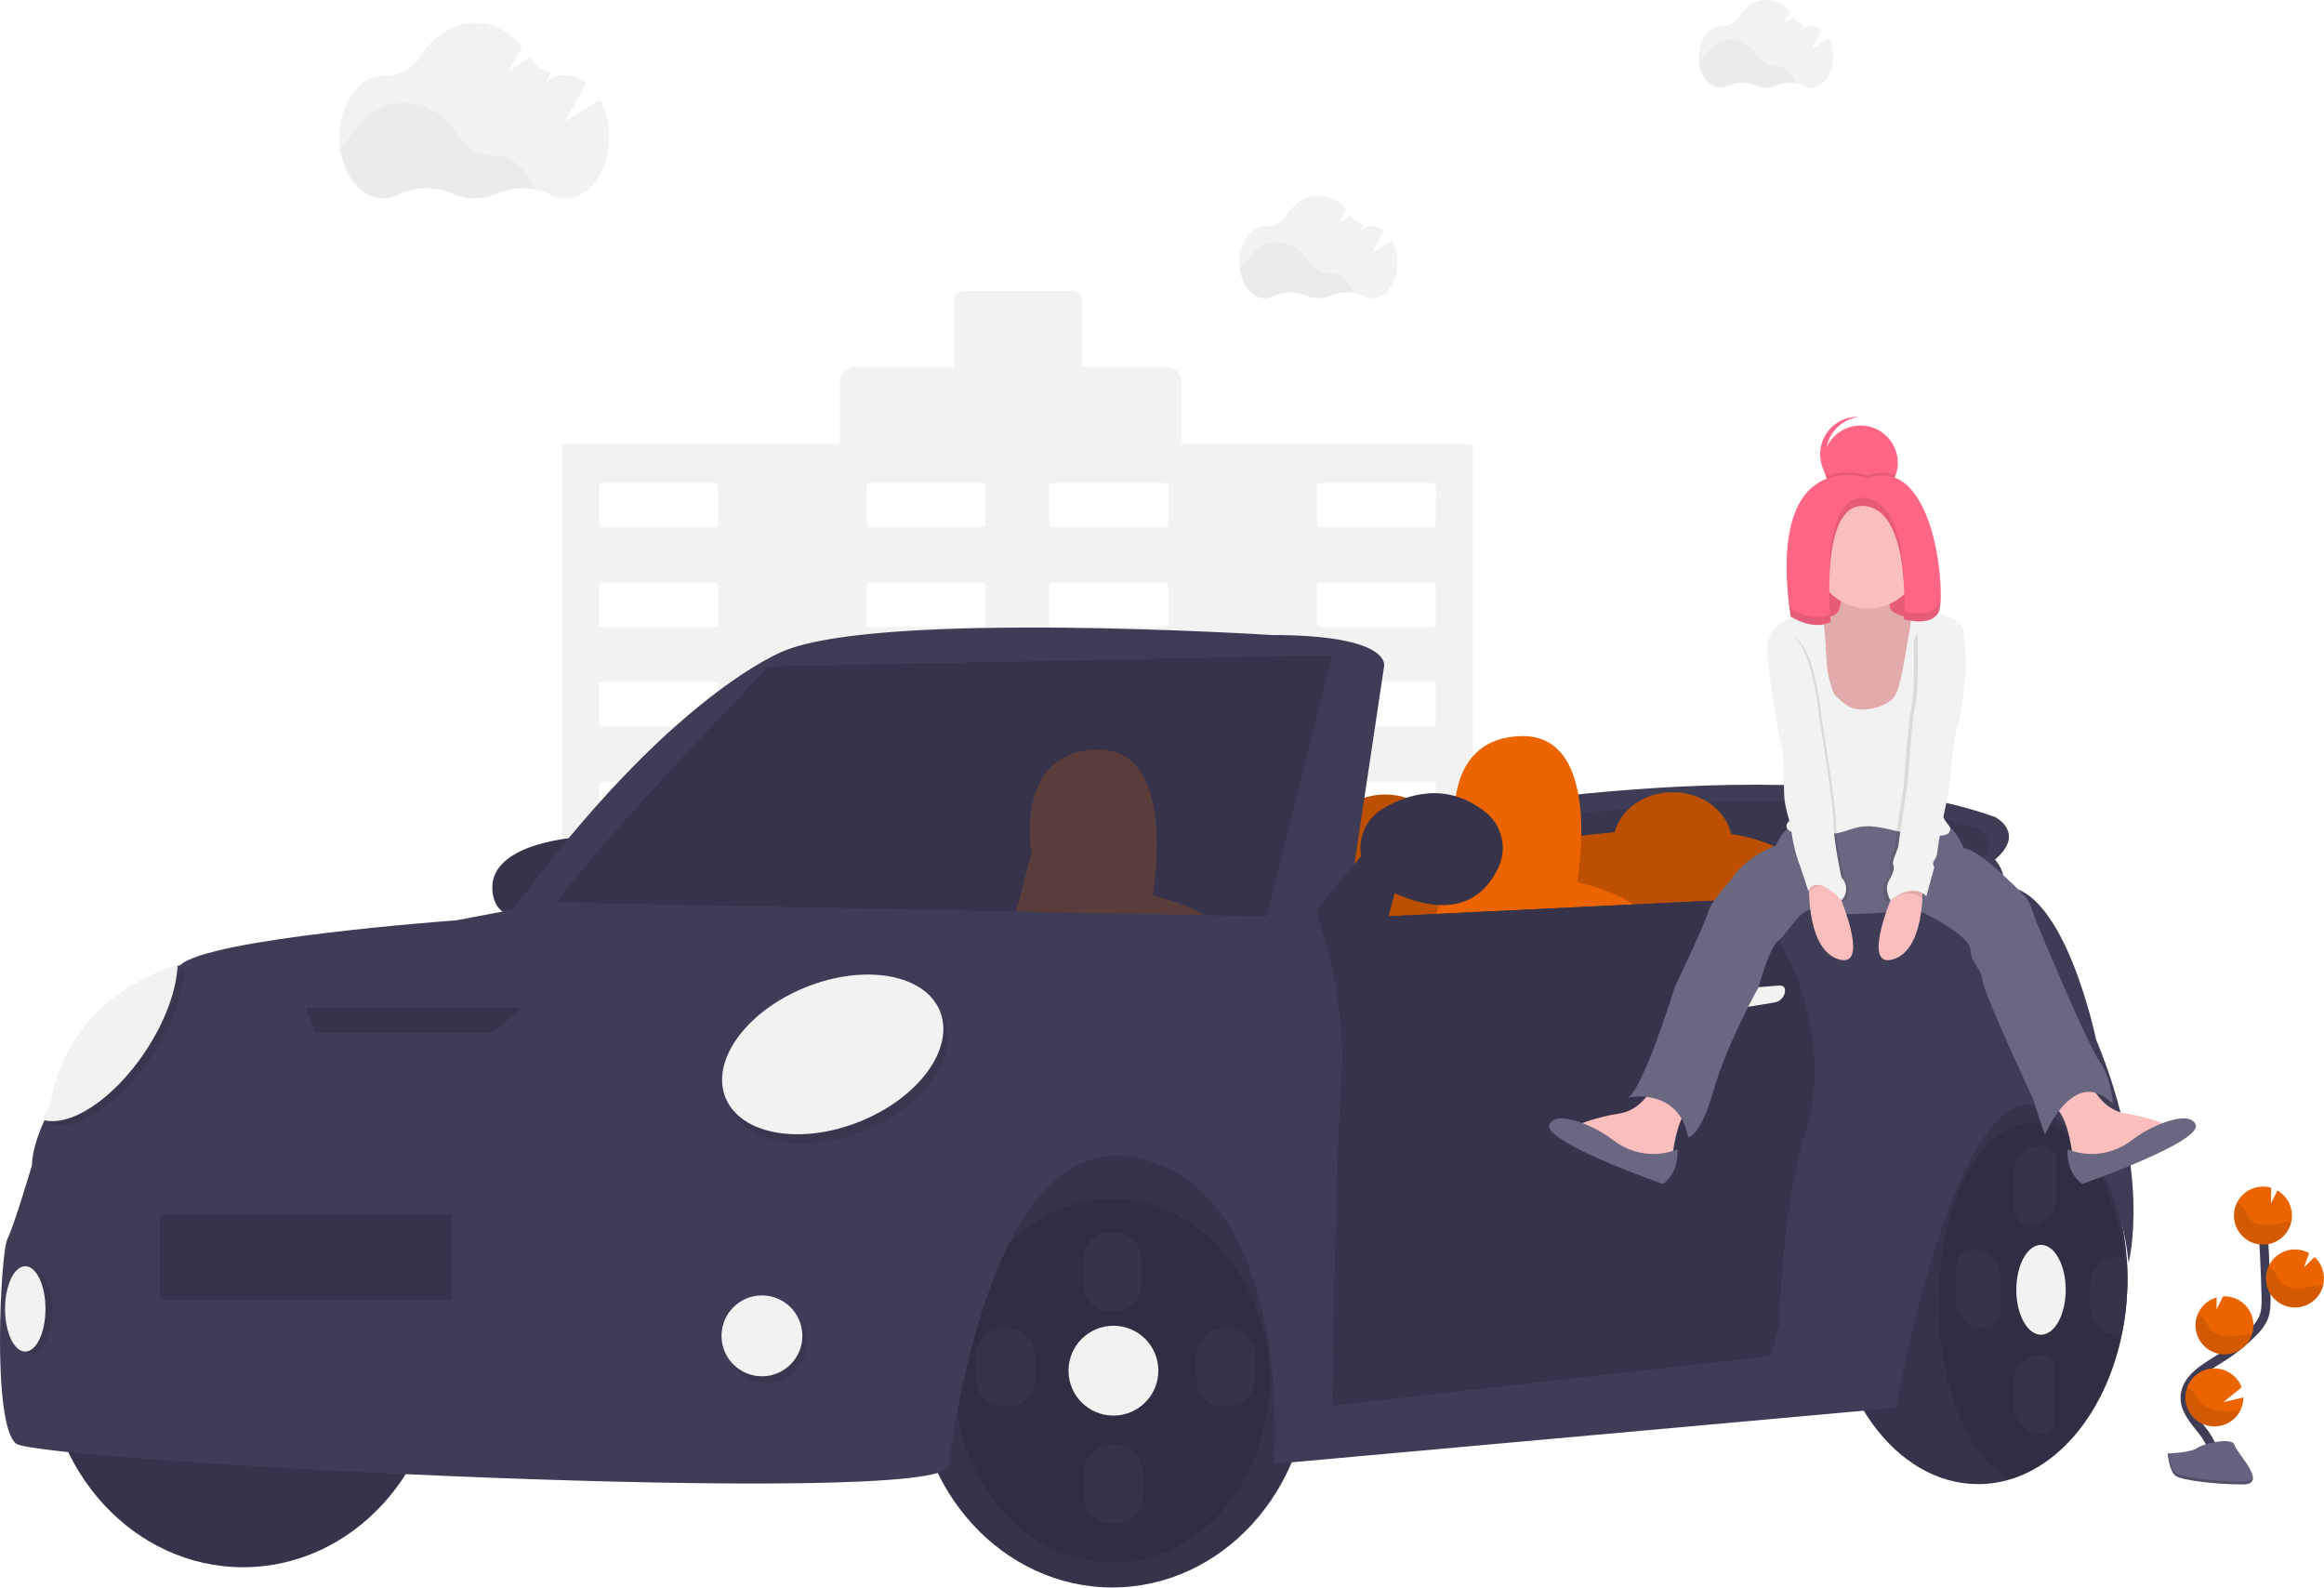
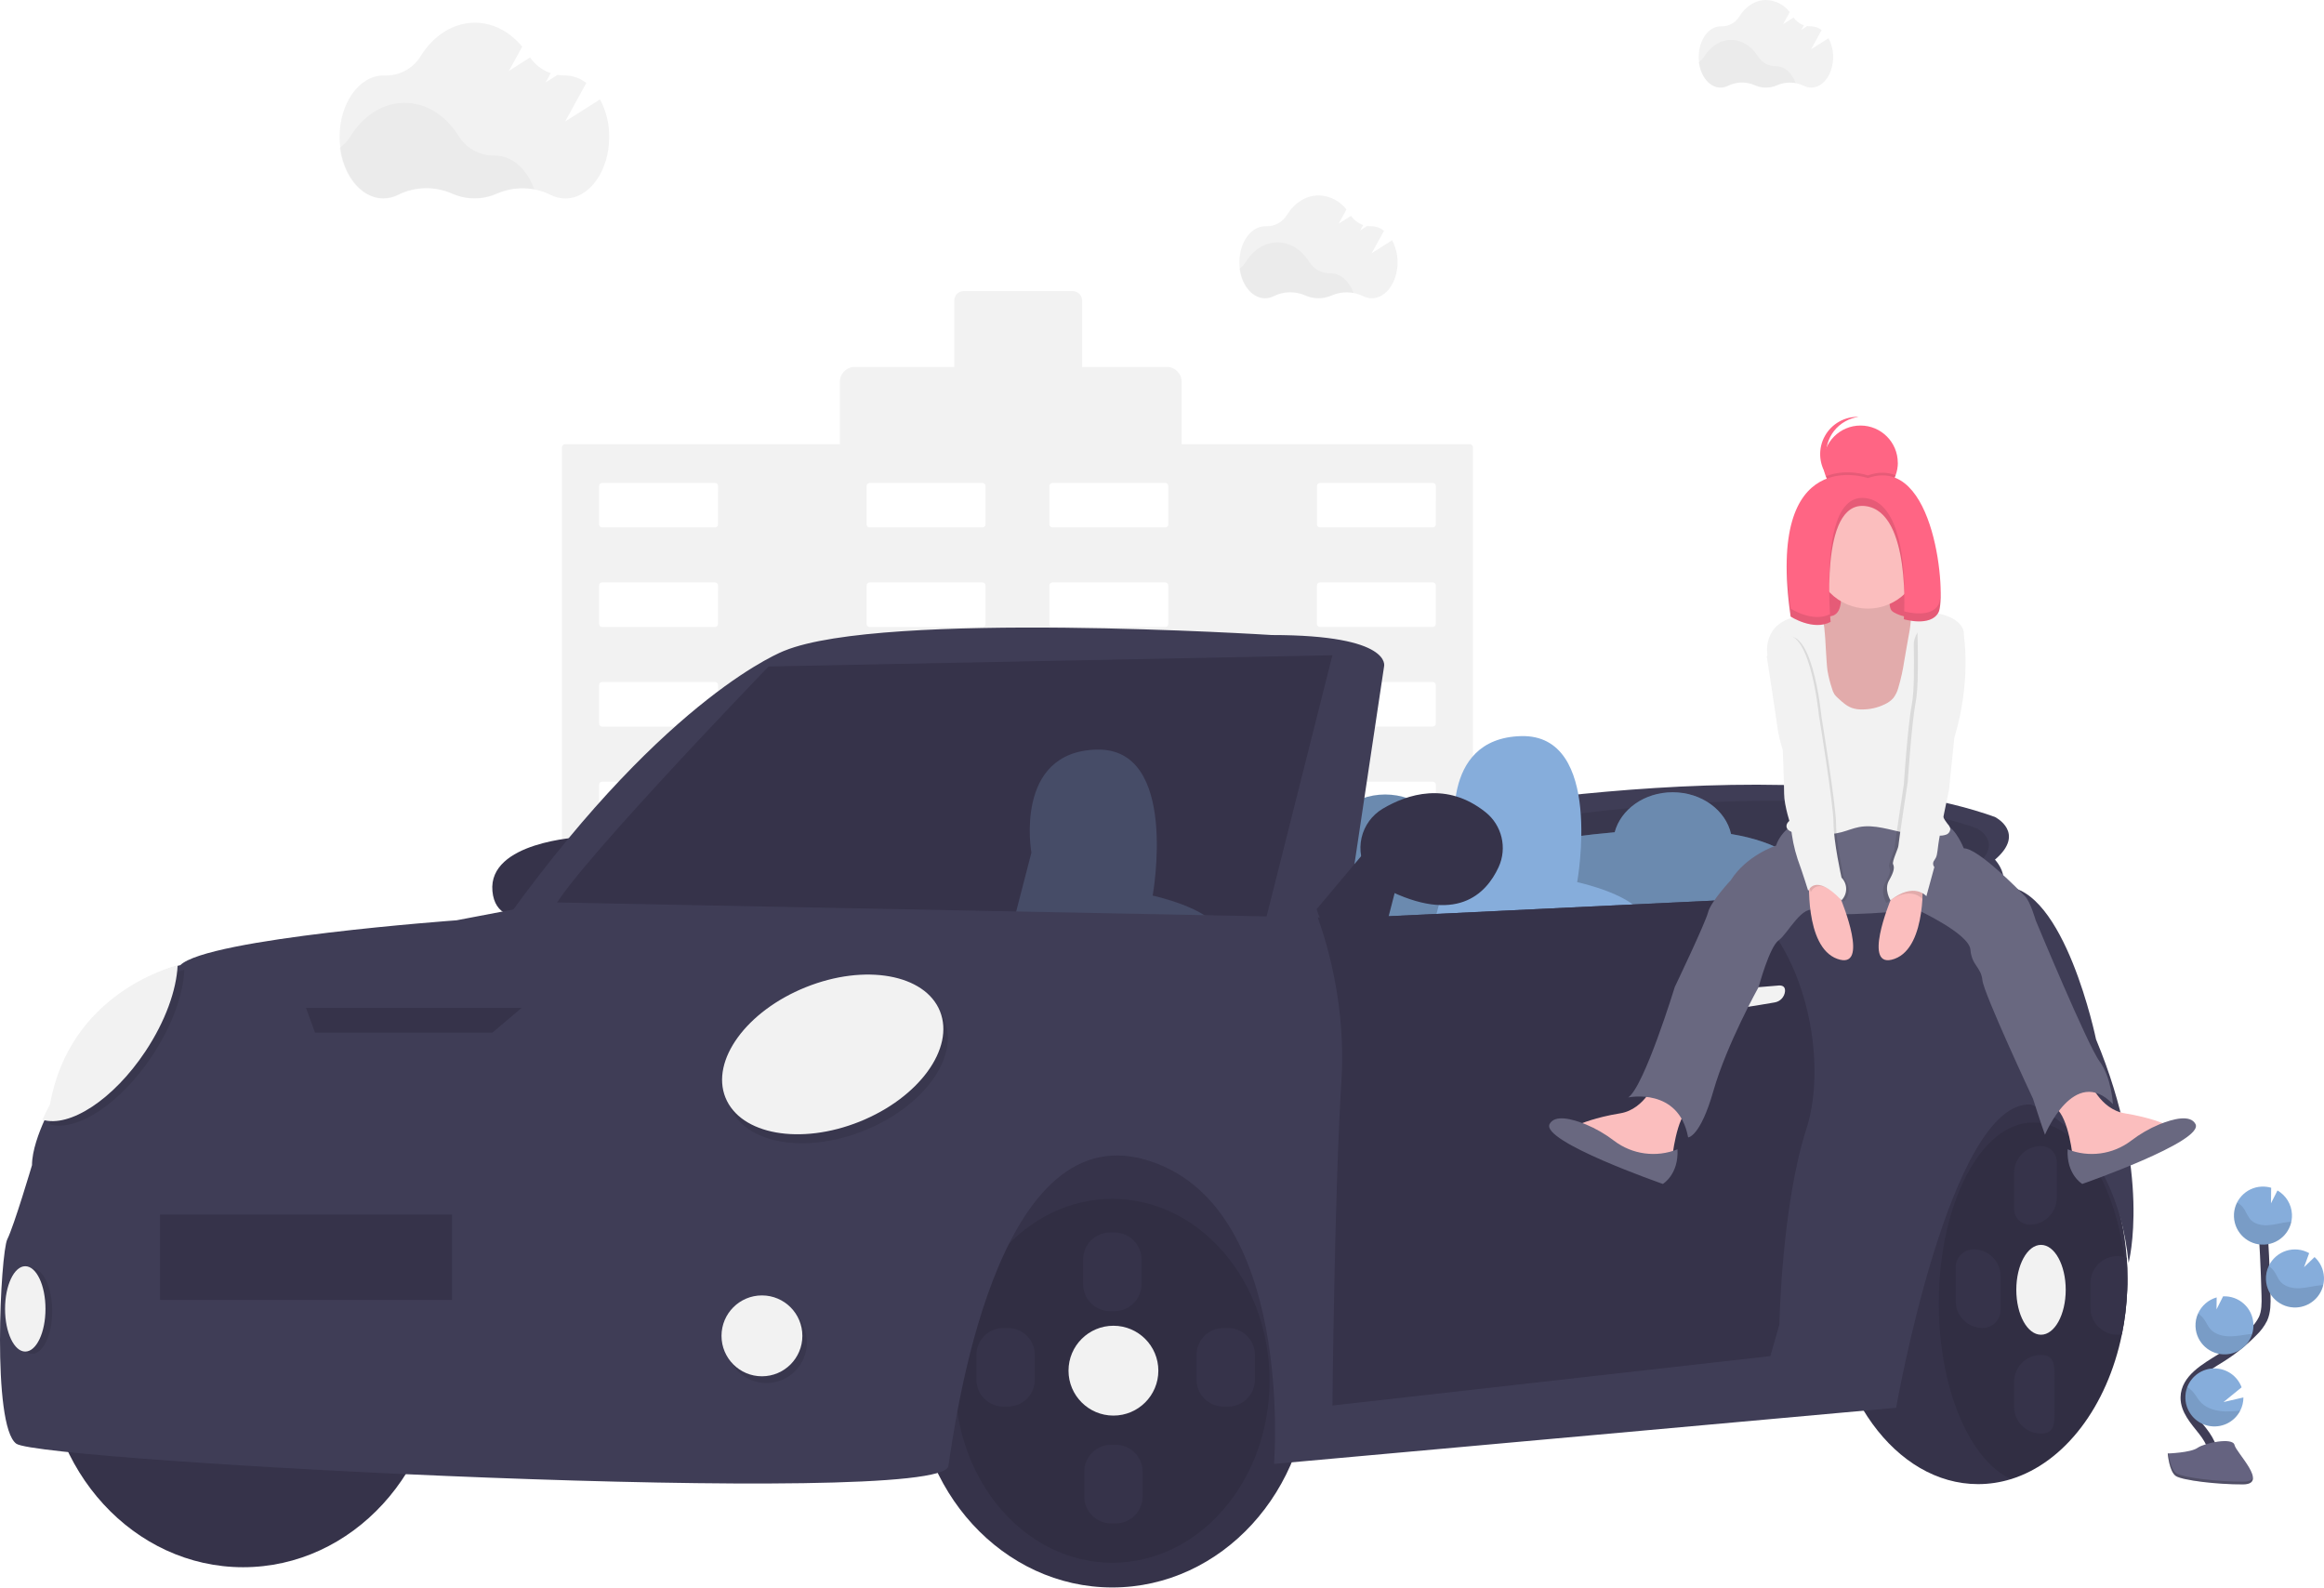
<svg xmlns="http://www.w3.org/2000/svg" id="a1a4a747-966c-40c1-8b1e-379ad2323333" data-name="Layer 1" width="1034.75" height="706.69" viewBox="0 0 1034.75 706.69">
  <path d="M737.11,294.39H608.76V266.63a6.64,6.64,0,0,0-6.64-6.64H564.43V230.42a4.18,4.18,0,0,0-4.18-4.18H511.7a4.18,4.18,0,0,0-4.18,4.18V260H463.21a6.64,6.64,0,0,0-6.64,6.64v27.76H334.18a1.35,1.35,0,0,0-1.34,1.35V664.26a1.35,1.35,0,0,0,1.34,1.35h81.34a1.35,1.35,0,0,0,1.35-1.35V614.68a1.36,1.36,0,0,1,1.35-1.35h34.36a1.36,1.36,0,0,1,1.35,1.35v49.58a1.35,1.35,0,0,0,1.34,1.35H616a1.36,1.36,0,0,0,1.35-1.35V614.68a1.35,1.35,0,0,1,1.34-1.35h34.36a1.35,1.35,0,0,1,1.35,1.35v49.58a1.36,1.36,0,0,0,1.35,1.35h81.34a1.36,1.36,0,0,0,1.35-1.35V295.74A1.36,1.36,0,0,0,737.11,294.39ZM402.31,596.11a1.34,1.34,0,0,1-1.34,1.34H350.73a1.34,1.34,0,0,1-1.35-1.34V579a1.35,1.35,0,0,1,1.35-1.35H401a1.35,1.35,0,0,1,1.34,1.35Zm0-44.34a1.34,1.34,0,0,1-1.34,1.35H350.73a1.34,1.34,0,0,1-1.35-1.35V534.62a1.34,1.34,0,0,1,1.35-1.35H401a1.34,1.34,0,0,1,1.34,1.35Zm0-44.33a1.35,1.35,0,0,1-1.34,1.35H350.73a1.35,1.35,0,0,1-1.35-1.35V490.28a1.35,1.35,0,0,1,1.35-1.35H401a1.35,1.35,0,0,1,1.34,1.35Zm0-44.34a1.34,1.34,0,0,1-1.34,1.35H350.73a1.34,1.34,0,0,1-1.35-1.35V446a1.34,1.34,0,0,1,1.35-1.35H401a1.34,1.34,0,0,1,1.34,1.35Zm0-44.33a1.35,1.35,0,0,1-1.34,1.35H350.73a1.35,1.35,0,0,1-1.35-1.35V401.61a1.34,1.34,0,0,1,1.35-1.34H401a1.34,1.34,0,0,1,1.34,1.34Zm0-44.33a1.34,1.34,0,0,1-1.34,1.34H350.73a1.34,1.34,0,0,1-1.35-1.34V357.28a1.35,1.35,0,0,1,1.35-1.35H401a1.35,1.35,0,0,1,1.34,1.35Zm0-44.34a1.34,1.34,0,0,1-1.34,1.35H350.73a1.34,1.34,0,0,1-1.35-1.35V313a1.34,1.34,0,0,1,1.35-1.35H401a1.34,1.34,0,0,1,1.34,1.35Zm119.11,266a1.34,1.34,0,0,1-1.35,1.34H469.83a1.35,1.35,0,0,1-1.35-1.34V579a1.36,1.36,0,0,1,1.35-1.35h50.24a1.35,1.35,0,0,1,1.35,1.35Zm0-44.34a1.34,1.34,0,0,1-1.35,1.35H469.83a1.35,1.35,0,0,1-1.35-1.35V534.62a1.35,1.35,0,0,1,1.35-1.35h50.24a1.34,1.34,0,0,1,1.35,1.35Zm0-44.33a1.35,1.35,0,0,1-1.35,1.35H469.83a1.36,1.36,0,0,1-1.35-1.35V490.28a1.36,1.36,0,0,1,1.35-1.35h50.24a1.35,1.35,0,0,1,1.35,1.35Zm0-44.34a1.34,1.34,0,0,1-1.35,1.35H469.83a1.35,1.35,0,0,1-1.35-1.35V446a1.35,1.35,0,0,1,1.35-1.35h50.24a1.34,1.34,0,0,1,1.35,1.35Zm0-44.33a1.35,1.35,0,0,1-1.35,1.35H469.83a1.36,1.36,0,0,1-1.35-1.35V401.61a1.35,1.35,0,0,1,1.35-1.34h50.24a1.34,1.34,0,0,1,1.35,1.34Zm0-44.33a1.34,1.34,0,0,1-1.35,1.34H469.83a1.35,1.35,0,0,1-1.35-1.34V357.28a1.36,1.36,0,0,1,1.35-1.35h50.24a1.35,1.35,0,0,1,1.35,1.35Zm0-44.34a1.34,1.34,0,0,1-1.35,1.35H469.83a1.35,1.35,0,0,1-1.35-1.35V313a1.35,1.35,0,0,1,1.35-1.35h50.24a1.34,1.34,0,0,1,1.35,1.35Zm81.39,266a1.34,1.34,0,0,1-1.35,1.34H551.22a1.35,1.35,0,0,1-1.35-1.34V579a1.36,1.36,0,0,1,1.35-1.35h50.24a1.35,1.35,0,0,1,1.35,1.35Zm0-44.34a1.34,1.34,0,0,1-1.35,1.35H551.22a1.35,1.35,0,0,1-1.35-1.35V534.62a1.35,1.35,0,0,1,1.35-1.35h50.24a1.34,1.34,0,0,1,1.35,1.35Zm0-44.33a1.35,1.35,0,0,1-1.35,1.35H551.22a1.36,1.36,0,0,1-1.35-1.35V490.28a1.36,1.36,0,0,1,1.35-1.35h50.24a1.35,1.35,0,0,1,1.35,1.35Zm0-44.34a1.34,1.34,0,0,1-1.35,1.35H551.22a1.35,1.35,0,0,1-1.35-1.35V446a1.35,1.35,0,0,1,1.35-1.35h50.24a1.34,1.34,0,0,1,1.35,1.35Zm0-44.33a1.35,1.35,0,0,1-1.35,1.35H551.22a1.36,1.36,0,0,1-1.35-1.35V401.61a1.35,1.35,0,0,1,1.35-1.34h50.24a1.34,1.34,0,0,1,1.35,1.34Zm0-44.33a1.34,1.34,0,0,1-1.35,1.34H551.22a1.35,1.35,0,0,1-1.35-1.34V357.28a1.36,1.36,0,0,1,1.35-1.35h50.24a1.35,1.35,0,0,1,1.35,1.35Zm0-44.34a1.34,1.34,0,0,1-1.35,1.35H551.22a1.35,1.35,0,0,1-1.35-1.35V313a1.35,1.35,0,0,1,1.35-1.35h50.24a1.34,1.34,0,0,1,1.35,1.35Zm119.11,266a1.35,1.35,0,0,1-1.35,1.34H670.33a1.34,1.34,0,0,1-1.35-1.34V579a1.35,1.35,0,0,1,1.35-1.35h50.24a1.36,1.36,0,0,1,1.35,1.35Zm0-44.34a1.35,1.35,0,0,1-1.35,1.35H670.33a1.34,1.34,0,0,1-1.35-1.35V534.62a1.34,1.34,0,0,1,1.35-1.35h50.24a1.35,1.35,0,0,1,1.35,1.35Zm0-44.33a1.36,1.36,0,0,1-1.35,1.35H670.33a1.35,1.35,0,0,1-1.35-1.35V490.28a1.35,1.35,0,0,1,1.35-1.35h50.24a1.36,1.36,0,0,1,1.35,1.35Zm0-44.34a1.35,1.35,0,0,1-1.35,1.35H670.33A1.34,1.34,0,0,1,669,463.1V446a1.34,1.34,0,0,1,1.35-1.35h50.24a1.35,1.35,0,0,1,1.35,1.35Zm0-44.33a1.36,1.36,0,0,1-1.35,1.35H670.33a1.35,1.35,0,0,1-1.35-1.35V401.61a1.34,1.34,0,0,1,1.35-1.34h50.24a1.35,1.35,0,0,1,1.35,1.34Zm0-44.33a1.35,1.35,0,0,1-1.35,1.34H670.33a1.34,1.34,0,0,1-1.35-1.34V357.28a1.35,1.35,0,0,1,1.35-1.35h50.24a1.36,1.36,0,0,1,1.35,1.35Zm0-44.34a1.35,1.35,0,0,1-1.35,1.35H670.33A1.34,1.34,0,0,1,669,330.1V313a1.34,1.34,0,0,1,1.35-1.35h50.24a1.35,1.35,0,0,1,1.35,1.35Z" transform="translate(-82.63 -96.65)" fill="#f2f2f2" />
  <path d="M349.78,140.89l-15.52,9.84,9.42-17.14a15.35,15.35,0,0,0-9.38-3.35h-.25a18.09,18.09,0,0,1-3.22-.24l-5.26,3.33,2.25-4.1a18.66,18.66,0,0,1-9.2-7l-9.41,6,5.94-10.81c-5.5-6.61-12.92-10.66-21.09-10.66-9.79,0-18.51,5.82-24.14,14.89a18,18,0,0,1-16,8.6h-.52c-10.81,0-19.57,12.26-19.57,27.37S242.63,185,253.44,185a14.72,14.72,0,0,0,6.81-1.71,28.21,28.21,0,0,1,23.69-.46,24.66,24.66,0,0,0,20.14,0,28.23,28.23,0,0,1,23.47.46A14.72,14.72,0,0,0,334.3,185c10.81,0,19.57-12.26,19.57-27.38A34.7,34.7,0,0,0,349.78,140.89Z" transform="translate(-82.63 -96.65)" fill="#f2f2f2" />
  <path d="M320.53,180.94a28.89,28.89,0,0,0-16.77,1.82,24.69,24.69,0,0,1-20.13,0,28.28,28.28,0,0,0-23.69.46,14.61,14.61,0,0,1-6.82,1.71c-9.6,0-17.59-9.67-19.25-22.43a18.43,18.43,0,0,0,4.8-5.18c5.63-9.07,14.35-14.89,24.14-14.89s18.4,5.75,24,14.73a18.48,18.48,0,0,0,15.95,8.76h.25C310.69,165.87,317.31,172,320.53,180.94Z" transform="translate(-82.63 -96.65)" opacity="0.03" />
  <path d="M896.76,113.68,889,118.59l4.7-8.55a7.67,7.67,0,0,0-4.68-1.67h-.12a8.6,8.6,0,0,1-1.61-.12l-2.62,1.67,1.12-2a9.4,9.4,0,0,1-4.59-3.48l-4.69,3,3-5.39A13.71,13.71,0,0,0,869,96.65c-4.88,0-9.23,2.91-12,7.43a9,9,0,0,1-8,4.29h-.26c-5.39,0-9.76,6.11-9.76,13.65s4.37,13.65,9.76,13.65a7.32,7.32,0,0,0,3.4-.85,14.08,14.08,0,0,1,11.81-.23,12.33,12.33,0,0,0,10.05,0,14.11,14.11,0,0,1,11.71.23,7.29,7.29,0,0,0,3.36.83c5.39,0,9.76-6.11,9.76-13.65A17.38,17.38,0,0,0,896.76,113.68Z" transform="translate(-82.63 -96.65)" fill="#f2f2f2" />
  <path d="M882.17,133.65a14.52,14.52,0,0,0-8.37.91,12.28,12.28,0,0,1-5,1.06,12.41,12.41,0,0,1-5-1.08,14.1,14.1,0,0,0-11.82.23,7.29,7.29,0,0,1-3.4.85c-4.79,0-8.77-4.82-9.6-11.19a9.26,9.26,0,0,0,2.4-2.58c2.8-4.52,7.15-7.43,12-7.43s9.18,2.87,12,7.35a9.22,9.22,0,0,0,8,4.37h.13C877.26,126.14,880.56,129.2,882.17,133.65Z" transform="translate(-82.63 -96.65)" opacity="0.03" />
  <path d="M702.45,203.61l-9.1,5.77,5.52-10a9,9,0,0,0-5.5-2h-.15a10.79,10.79,0,0,1-1.89-.14l-3.08,2,1.32-2.41a11,11,0,0,1-5.4-4.09l-5.52,3.5,3.49-6.34a16.15,16.15,0,0,0-12.37-6.26c-5.74,0-10.86,3.42-14.16,8.74a10.56,10.56,0,0,1-9.36,5h-.31c-6.34,0-11.47,7.19-11.47,16s5.13,16.05,11.47,16.05a8.56,8.56,0,0,0,4-1,16.56,16.56,0,0,1,13.89-.27,14.52,14.52,0,0,0,11.81,0,16.58,16.58,0,0,1,13.77.27,8.68,8.68,0,0,0,4,1c6.34,0,11.48-7.18,11.48-16.05A20.4,20.4,0,0,0,702.45,203.61Z" transform="translate(-82.63 -96.65)" fill="#f2f2f2" />
  <path d="M685.3,227.1a17,17,0,0,0-9.84,1.07,14.52,14.52,0,0,1-11.81,0,16.56,16.56,0,0,0-13.89.27,8.59,8.59,0,0,1-4,1c-5.63,0-10.32-5.67-11.29-13.15a10.75,10.75,0,0,0,2.81-3c3.3-5.32,8.42-8.73,14.16-8.73s10.8,3.37,14.1,8.63a10.82,10.82,0,0,0,9.35,5.14H675C679.52,218.26,683.41,221.86,685.3,227.1Z" transform="translate(-82.63 -96.65)" opacity="0.03" />
  <path d="M1029.88,665.85c0,1.72,0,3.44-.11,5.14a121.57,121.57,0,0,1-2.38,19.69c-6.57,32.11-25.54,57.07-49.37,64.44a49.29,49.29,0,0,1-14.64,2.23c-36.73,0-66.5-41-66.5-91.5s29.77-91.5,66.5-91.5c34.45,0,62.79,36.06,66.16,82.25C1029.77,659.64,1029.88,662.73,1029.88,665.85Z" transform="translate(-82.63 -96.65)" fill="#36334a" />
  <path d="M1029.77,671a121.57,121.57,0,0,1-2.38,19.69c-6.57,32.11-25.54,57.07-49.37,64.44-18.45-8.49-32.14-40.31-32.14-78.27,0-44.46,18.8-80.5,42-80.5,19.47,0,35.85,25.42,40.6,59.91C1029.14,661,1029.57,665.94,1029.77,671Z" transform="translate(-82.63 -96.65)" opacity="0.1" />
  <path d="M695.88,463.35s180-37,275-3c0,0,14,7,0,19,0,0,13.24,14-9.88,19L869.15,504,695.88,486.35Z" transform="translate(-82.63 -96.65)" fill="#3f3d56" />
  <path d="M727.38,468s154.11-31.68,235.45-2.57c0,0,12,6,0,16.27,0,0,11.33,12-8.46,16.27l-78.64,4.83L727.38,487.71Z" transform="translate(-82.63 -96.65)" opacity="0.1" />
-   <path d="M902.88,523.35l-12-24s5.26-24.28-37.5-31.42c-2.37-10.59-13.11-18.58-26-18.58-12.58,0-23.1,7.6-25.82,17.8-6.14.53-12.68,1.25-19.68,2.2l-9.78,52.44-1.22-2.44s6.21-28.68-49.76-32.87a20.82,20.82,0,0,0,4.76-13.13c0-12.71-11.87-23-26.5-23s-26.5,10.29-26.5,23a21,21,0,0,0,5.56,14.08q-7.85.75-16.56,1.92l-11,59,51,7,81-12L775.71,529l46.17,6.34Z" transform="translate(-82.63 -96.65)" fill="#eb6400" />
+   <path d="M902.88,523.35l-12-24s5.26-24.28-37.5-31.42c-2.37-10.59-13.11-18.58-26-18.58-12.58,0-23.1,7.6-25.82,17.8-6.14.53-12.68,1.25-19.68,2.2l-9.78,52.44-1.22-2.44s6.21-28.68-49.76-32.87a20.82,20.82,0,0,0,4.76-13.13c0-12.71-11.87-23-26.5-23s-26.5,10.29-26.5,23a21,21,0,0,0,5.56,14.08q-7.85.75-16.56,1.92l-11,59,51,7,81-12L775.71,529l46.17,6.34Z" transform="translate(-82.63 -96.65)" fill="#86addb" />
  <path d="M902.88,523.35l-12-24s5.26-24.28-37.5-31.42c-2.37-10.59-13.11-18.58-26-18.58-12.58,0-23.1,7.6-25.82,17.8-6.14.53-12.68,1.25-19.68,2.2l-9.78,52.44-1.22-2.44s6.21-28.68-49.76-32.87a20.82,20.82,0,0,0,4.76-13.13c0-12.71-11.87-23-26.5-23s-26.5,10.29-26.5,23a21,21,0,0,0,5.56,14.08q-7.85.75-16.56,1.92l-11,59,51,7,81-12L775.71,529l46.17,6.34Z" transform="translate(-82.63 -96.65)" opacity="0.2" />
-   <path d="M730.86,470.23s-8-44.88,29-45.88,25,65,25,65,28,6,30,17-97,14-97,14Z" transform="translate(-82.63 -96.65)" fill="#eb6400" />
+   <path d="M730.86,470.23s-8-44.88,29-45.88,25,65,25,65,28,6,30,17-97,14-97,14Z" transform="translate(-82.63 -96.65)" fill="#86addb" />
  <path d="M665.88,707.35c0,53-39.4,96-88,96s-88-43-88-96,39.89-104.5,88.5-104.5S665.88,654.33,665.88,707.35Z" transform="translate(-82.63 -96.65)" fill="#36334a" />
  <ellipse cx="495.25" cy="614.7" rx="70" ry="80.99" opacity="0.1" />
  <ellipse cx="108.25" cy="601.69" rx="88" ry="96" fill="#36334a" />
  <path d="M340.88,469.35s-41,2-39,24,35,6,35,6Z" transform="translate(-82.63 -96.65)" fill="#36334a" />
  <path d="M682,506l16.88-112.65s4-14-50-14c0,0-173-11-217,7,0,0-51,19-122,117C309.88,503.35,675,512,682,506Z" transform="translate(-82.63 -96.65)" fill="#3f3d56" />
  <path d="M675.88,388.35l-31,123-19.44-.47-92-2.24-205.19-5c-.57-9.72,96.6-110.29,96.6-110.29Z" transform="translate(-82.63 -96.65)" fill="#36334a" />
-   <path d="M533.47,508.64l8.38-32.4s-8-44.89,29-45.89,25,65,25,65,25.5,5.47,29.56,15.53Z" transform="translate(-82.63 -96.65)" fill="#eb6400" opacity="0.2" />
+   <path d="M533.47,508.64l8.38-32.4s-8-44.89,29-45.89,25,65,25,65,25.5,5.47,29.56,15.53Z" transform="translate(-82.63 -96.65)" fill="#86addb" opacity="0.2" />
  <path d="M1030.38,658.85c-6-58-43.5-70.5-43.5-70.5-36-2-60,135-60,135l-277,25s9.5-116.5-57.5-135.5-84.5,117.5-87.5,136.5-404-2-415-10-7-85-4-91,11-33,11-33c0-6.44,3.08-14.58,5.64-20.23,1.8-4,3.36-6.77,3.36-6.77,8.69-49.28,53.81-61.21,56.84-62l.16,0c12-12,123-20,123-20l42-8,341.47,6.71,14.53.29L857.48,497l117.4-5.65c27,0,41,68,41,68C1040.88,619.35,1030.38,658.85,1030.38,658.85Z" transform="translate(-82.63 -96.65)" fill="#3f3d56" />
  <ellipse cx="455.39" cy="570.05" rx="51.48" ry="32.23" transform="translate(-262.51 114.57) rotate(-21.92)" opacity="0.1" />
  <ellipse cx="453.39" cy="566.05" rx="51.48" ry="32.23" transform="translate(-261.16 113.53) rotate(-21.92)" fill="#f2f2f2" />
  <path d="M164.72,528.39c-.51,11-5.44,24.88-14.31,38.25-14.27,21.52-33.84,34.19-45.89,30.48,1.8-4,3.36-6.77,3.36-6.77C116.57,541.07,161.69,529.14,164.72,528.39Z" transform="translate(-82.63 -96.65)" opacity="0.1" />
  <path d="M161.72,526.39c-.51,11-5.44,24.88-14.31,38.25-14.27,21.52-33.84,34.19-45.89,30.48,1.8-4,3.36-6.77,3.36-6.77C113.57,539.07,158.69,527.14,161.72,526.39Z" transform="translate(-82.63 -96.65)" fill="#f2f2f2" />
  <polygon points="219.25 459.69 140.25 459.69 136.25 448.69 232.25 448.69 219.25 459.69" fill="#36334a" />
  <rect x="71.25" y="540.69" width="130" height="38" fill="#36334a" />
  <circle cx="341.25" cy="597.69" r="18" opacity="0.1" />
  <circle cx="339.25" cy="594.69" r="18" fill="#f2f2f2" />
  <ellipse cx="14.25" cy="583.69" rx="9" ry="19" opacity="0.1" />
  <ellipse cx="11.25" cy="582.69" rx="9" ry="19" fill="#f2f2f2" />
  <path d="M886.88,599.35c-11,34-12,87-12,87l-4,14-195,22s1-98,4-144c2.11-32.45-5.72-59.92-10.53-73.29l14.53.29L857.48,497C886.48,517.33,896.75,568.82,886.88,599.35Z" transform="translate(-82.63 -96.65)" fill="#36334a" />
  <path d="M842.42,538.05a4.91,4.91,0,0,0-4.52,5.69,3.51,3.51,0,0,0,2,2.61c3.23,1.61,24.73-2,32.88-3.44a5.53,5.53,0,0,0,4.62-4.93c.1-1.42-.42-2.63-2.5-2.63Z" transform="translate(-82.63 -96.65)" fill="#f2f2f2" />
  <path d="M668.88,501.35s5,22,29,15l8-31-16-9Z" transform="translate(-82.63 -96.65)" fill="#36334a" />
  <path d="M698.27,456.68c11-6.52,28.45-12.22,45.71,1.47a20.4,20.4,0,0,1,5.89,24.54c-5.65,12.23-19.06,25.5-50.37,9.61a20.2,20.2,0,0,1-7.62-6.74l-.16-.24A20.3,20.3,0,0,1,698.27,456.68Z" transform="translate(-82.63 -96.65)" fill="#36334a" />
  <circle cx="495.75" cy="610.19" r="20" fill="#f2f2f2" />
  <ellipse cx="908.75" cy="574.19" rx="11" ry="20" fill="#f2f2f2" />
  <rect x="482.25" y="548.69" width="26" height="35" rx="12" fill="#36334a" />
  <path d="M908.75,510.19h0a7,7,0,0,1,7,7v16a12,12,0,0,1-12,12h0a7,7,0,0,1-7-7v-16a12,12,0,0,1,12-12Z" fill="#36334a" />
  <path d="M991.38,734.85h0a12,12,0,0,1-12-12v-11a12,12,0,0,1,12-12h0c6.6,0,6,5.4,6,12v11C997.37,729.45,998,734.85,991.38,734.85Z" transform="translate(-82.63 -96.65)" fill="#36334a" />
  <path d="M878.75,556.19h0a12,12,0,0,1,12,12v15a8,8,0,0,1-8,8h0a12,12,0,0,1-12-12v-15A8,8,0,0,1,878.75,556.19Z" fill="#36334a" />
  <path d="M1029.88,665.85c0,1.72,0,3.44-.11,5.14a121.57,121.57,0,0,1-2.38,19.69,12.21,12.21,0,0,1-2,.17,12,12,0,0,1-12-12v-11a12,12,0,0,1,12-12,11.71,11.71,0,0,1,3.1.41c.36.1.72.21,1.06.34C1029.77,659.64,1029.88,662.73,1029.88,665.85Z" transform="translate(-82.63 -96.65)" fill="#36334a" />
  <rect x="532.75" y="591.19" width="26" height="35" rx="12" fill="#36334a" />
  <rect x="434.75" y="591.19" width="26" height="35" rx="12" fill="#36334a" />
  <rect x="482.75" y="643.19" width="26" height="35" rx="12" fill="#36334a" />
  <path d="M927.64,302.66a16.42,16.42,0,0,1-1,5.59,16.6,16.6,0,0,1-31.09.44,16.33,16.33,0,0,1-1.14-6,16.6,16.6,0,0,1,33.2,0Z" transform="translate(-82.63 -96.65)" fill="#ff6584" />
  <path d="M897.78,306.8a16.6,16.6,0,0,1,6.46-22.57,16.43,16.43,0,0,1,6-2,16.6,16.6,0,1,0,1.4,33.07A16.59,16.59,0,0,1,897.78,306.8Z" transform="translate(-82.63 -96.65)" fill="#ff6584" />
  <rect x="807.66" y="229.13" width="44.47" height="69.37" fill="#ff6584" />
  <rect x="808.66" y="227.13" width="44.47" height="69.37" opacity="0.1" />
  <path d="M820,577.46s-4.74,13-16,14.82S786.24,597,786.24,597l26.68,17.19,14.23-1.78s1.77-18.38,7.7-22.53S820,577.46,820,577.46Z" transform="translate(-82.63 -96.65)" fill="#fbbebe" />
  <path d="M1012.72,577.46s4.74,13,16,14.82,17.78,4.75,17.78,4.75l-26.68,17.19-14.23-1.78s-1.77-18.38-7.7-22.53S1012.72,577.46,1012.72,577.46Z" transform="translate(-82.63 -96.65)" fill="#fbbebe" />
  <path d="M882.88,462.44s-7.12,3.56-9.49,10.67c0,0-13,4.15-20.16,15.42,0,0-8.89,9.48-10.08,14.23S828.33,536,828.33,536s-13.63,44.46-20.75,49.21c0,0,22.53-4.75,26.68,17.78,0,0,5.34,0,11.27-20.75S865.68,536,865.68,536s4.75-17.79,8.9-20.75,10.67-16.6,16.6-13.05,45.06-.59,45.06-.59,23.12,10.67,23.71,17.79,4.75,7.7,5.34,13.63,22.53,52.77,22.53,52.77,4.15,13,5.33,16c0,0,13.05-31.42,30.24-13.64,0,0-.59-11.86-5.93-19S989,506.31,989,506.31s-2.37-8.3-4.74-10.67S963.51,474.3,957,474.3c0,0-3.56-8.9-7.71-10.08Z" transform="translate(-82.63 -96.65)" fill="#696880" />
  <path d="M829.52,608.29a28.89,28.89,0,0,1-28.23-3.8,56.27,56.27,0,0,0-12.59-7.29c-6.28-2.54-13.81-4.43-16.1-.17-4.15,7.7,50.4,26.68,50.4,26.68S830.11,619.55,829.52,608.29Z" transform="translate(-82.63 -96.65)" fill="#696880" />
  <path d="M1003.23,608.29a28.89,28.89,0,0,0,28.23-3.8,56.27,56.27,0,0,1,12.59-7.29c6.28-2.54,13.81-4.43,16.1-.17,4.15,7.7-50.4,26.68-50.4,26.68S1002.64,619.55,1003.23,608.29Z" transform="translate(-82.63 -96.65)" fill="#696880" />
  <path d="M902.26,364.92c-.23,2.06-.9,4.29-2.66,5.39-1.44.9-3.26.82-4.92,1.17a11.44,11.44,0,0,0-7.83,6.76,17.52,17.52,0,0,0-.74,10.55,38.85,38.85,0,0,0,1.51,5.07c1.75,4.92,3.85,9.79,7.09,13.89a59,59,0,0,0,9.3,8.76c2.11,1.72,4.29,3.48,6.89,4.29a21.36,21.36,0,0,0,5.41.71c2.25.11,4.64.18,6.59-.94,3-1.73,3.9-5.56,5.52-8.62,1.39-2.61,3.45-4.81,4.74-7.47a29.78,29.78,0,0,0,2-6.51l2.77-12.31c1-4.46,1.92-9.5-.6-13.33a2.1,2.1,0,0,0-.74-.77,2.75,2.75,0,0,0-1.51-.16,16.32,16.32,0,0,1-9.15-2.09,3.62,3.62,0,0,1-1.15-.9,4.53,4.53,0,0,1-.71-2.11,22.29,22.29,0,0,0-1.28-4.46,3,3,0,0,0-.87-1.33,3.11,3.11,0,0,0-1.4-.47,114.49,114.49,0,0,0-12.93-1.36c-1.43-.06-3.57-.63-4.54.62S902.42,363.42,902.26,364.92Z" transform="translate(-82.63 -96.65)" fill="#fbbebe" />
  <path d="M902.26,364.92c-.23,2.06-.9,4.29-2.66,5.39-1.44.9-3.26.82-4.92,1.17a11.44,11.44,0,0,0-7.83,6.76,17.52,17.52,0,0,0-.74,10.55,38.85,38.85,0,0,0,1.51,5.07c1.75,4.92,3.85,9.79,7.09,13.89a59,59,0,0,0,9.3,8.76c2.11,1.72,4.29,3.48,6.89,4.29a21.36,21.36,0,0,0,5.41.71c2.25.11,4.64.18,6.59-.94,3-1.73,3.9-5.56,5.52-8.62,1.39-2.61,3.45-4.81,4.74-7.47a29.78,29.78,0,0,0,2-6.51l2.77-12.31c1-4.46,1.92-9.5-.6-13.33a2.1,2.1,0,0,0-.74-.77,2.75,2.75,0,0,0-1.51-.16,16.32,16.32,0,0,1-9.15-2.09,3.62,3.62,0,0,1-1.15-.9,4.53,4.53,0,0,1-.71-2.11,22.29,22.29,0,0,0-1.28-4.46,3,3,0,0,0-.87-1.33,3.11,3.11,0,0,0-1.4-.47,114.49,114.49,0,0,0-12.93-1.36c-1.43-.06-3.57-.63-4.54.62S902.42,363.42,902.26,364.92Z" transform="translate(-82.63 -96.65)" opacity="0.1" />
  <path d="M894.23,372a27.43,27.43,0,0,0-7.14-1.13c-5.72-.14-11.83,1.84-15.14,6.51a15.37,15.37,0,0,0-2.29,11.45,23.71,23.71,0,0,0,5.2,10.67,32.07,32.07,0,0,1,4,5.24c1.58,3,1.62,6.58,2,10,1,8.11,4.46,15.75,5.84,23.81s.18,17.42-6.19,22.56c-1.07.86-2.36,1.76-2.45,3.13-.15,2.19,2.7,3.13,4.89,3.33,6.55.63,13.27,1.24,19.63-.45,2.64-.7,5.17-1.79,7.85-2.29,6.81-1.27,13.65,1.33,20.45,2.59a91.81,91.81,0,0,0,14.91,1.21,8,8,0,0,0,3.44-.45,2.75,2.75,0,0,0,1.74-2.74,4.64,4.64,0,0,0-1.18-2c-3.44-4.26-4.49-9.9-5.43-15.29L941.26,430c-1.69-9.68-3.26-20.19,1.32-28.89,3.3-6.25,9.36-10.65,12.84-16.8A9.79,9.79,0,0,0,957,378c-.52-3.09-3.31-5.3-6.17-6.6a23.21,23.21,0,0,0-17.39-.63c.1,4.33-1,8.71-1.72,13l-1.21,7a89.13,89.13,0,0,1-2.7,12.2,13.22,13.22,0,0,1-2.17,4.42,11.43,11.43,0,0,1-3.83,2.79,22.76,22.76,0,0,1-10.15,2.31,13.32,13.32,0,0,1-4.48-.68c-2.38-.86-4.31-2.63-6.17-4.35a10.08,10.08,0,0,1-1.63-1.76,10.61,10.61,0,0,1-1.11-2.67,54.29,54.29,0,0,1-1.9-7.48c-.31-1.94-.4-3.91-.54-5.87C895.39,384,895.4,377.57,894.23,372Z" transform="translate(-82.63 -96.65)" fill="#f2f2f2" />
  <path d="M888.21,486.75s-2.37,31.42,12.45,36.76,1.78-26.09,1.78-26.09l-4.74-9.49Z" transform="translate(-82.63 -96.65)" fill="#fbbebe" />
  <path d="M938.61,486.75s2.37,31.42-12.45,36.76-1.78-26.09-1.78-26.09l4.74-9.49Z" transform="translate(-82.63 -96.65)" fill="#fbbebe" />
  <path d="M875.17,381.81l-4.74,7.71s4.15,26.68,4.74,31.42A61.84,61.84,0,0,0,877.54,431s.59,14.23.59,19.56,3,14.23,3,14.23a64.53,64.53,0,0,0,3,14.82c2.37,6.53,4.75,14.23,4.75,14.23s3-8.3,14.82,4.15a7.19,7.19,0,0,0,0-10.08s-3.56-16-3.56-24.3-6.52-48-6.52-48S889.4,370.54,875.17,381.81Z" transform="translate(-82.63 -96.65)" opacity="0.1" />
  <path d="M874,381.22l-4.74,7.7s4.15,26.68,4.74,31.43a62.25,62.25,0,0,0,2.38,10.07S877,444.65,877,450s3,14.23,3,14.23a64.82,64.82,0,0,0,3,14.82c2.37,6.52,4.74,14.23,4.74,14.23s3-8.3,14.82,4.15a7.18,7.18,0,0,0,0-10.08s-3.56-16-3.56-24.31-6.52-48-6.52-48S888.21,370,874,381.22Z" transform="translate(-82.63 -96.65)" fill="#f2f2f2" />
  <path d="M952.24,377.06l3,3.53s3.5,20.19-4.21,45.68l-2.37,23.13s-4.15,19.56-4.75,24.31-.59,5.33-1.77,7.11a2.28,2.28,0,0,0,0,3l-3.56,13.05s-5.34-6.52-16,1.78c0,0-3-4.75-.59-8.9s2.37-5.93,1.78-7.11,2.37-7.12,2.37-8.3,4.15-28.46,4.15-28.46,1.78-26.68,3.56-35.57c1.09-5.47,1.06-17.67.88-26.25-.19-8.93,10.62-13.78,17-7.49C951.9,376.7,952.07,376.88,952.24,377.06Z" transform="translate(-82.63 -96.65)" opacity="0.1" />
  <path d="M954,375.88l3,3.53s3.49,20.18-4.21,45.68l-2.37,23.12s-4.15,19.57-4.75,24.31-.59,5.34-1.78,7.11a2.31,2.31,0,0,0,0,3l-3.55,13s-5.34-6.52-16,1.78c0,0-3-4.74-.59-8.89s2.37-5.93,1.77-7.12,2.38-7.11,2.38-8.3,4.15-28.46,4.15-28.46,1.78-26.68,3.55-35.57.6-35.57.6-35.57S945.72,367,954,375.88Z" transform="translate(-82.63 -96.65)" fill="#f2f2f2" />
  <circle cx="831.67" cy="247.21" r="23.72" fill="#fbbebe" />
  <path d="M926.67,308.25a16.6,16.6,0,0,1-31.09.44c9.25-3.72,18.72-.4,18.72-.4C919,306.62,923.12,306.78,926.67,308.25Z" transform="translate(-82.63 -96.65)" opacity="0.1" />
  <path d="M914.3,309.48s-45.65-16-34.39,61.66c0,0,10.08,6.52,17.79,2.37,0,0-5.34-54,15.41-51.58s17.2,50.39,17.2,50.39,11.86,3.56,15.41-3S944.54,298.8,914.3,309.48Z" transform="translate(-82.63 -96.65)" fill="#ff6584" />
  <path d="M913.11,318.37c-14.24-1.63-16.19,23.26-16,39.05.18-15.69,2.82-37,16-35.49,14.82,1.69,17.24,26.65,17.42,40.79C930.69,349.75,929.27,320.22,913.11,318.37Z" transform="translate(-82.63 -96.65)" opacity="0.1" />
  <path d="M879.91,367.58A161.19,161.19,0,0,1,878.14,347a152.23,152.23,0,0,0,1.77,24.1s10.08,6.52,17.79,2.37c0,0-.13-1.28-.27-3.43C889.76,374,879.91,367.58,879.91,367.58Z" transform="translate(-82.63 -96.65)" opacity="0.1" />
  <path d="M945.72,365.8c-3.31,6.07-13.82,3.41-15.25,3-.07,2.2-.16,3.51-.16,3.51s11.86,3.56,15.41-3c.74-1.35,1.12-5.14,1-10.21C946.62,362.41,946.27,364.79,945.72,365.8Z" transform="translate(-82.63 -96.65)" opacity="0.1" />
  <path d="M1067.29,749.54c2.74-5.07-.37-11.29-3.94-15.81s-7.93-9.23-7.84-15c.14-8.28,8.93-13.17,16-17.56a77.94,77.94,0,0,0,14.33-11.52,21.21,21.21,0,0,0,4.4-5.89c1.45-3.24,1.41-6.93,1.32-10.48q-.45-17.73-1.75-35.43" transform="translate(-82.63 -96.65)" fill="none" stroke="#3f3d56" stroke-miterlimit="10" stroke-width="4" />
-   <path d="M1103.11,637.21a12.9,12.9,0,0,0-6.45-10.59l-2.89,5.72.09-6.93a13.08,13.08,0,0,0-4.26-.51,12.92,12.92,0,1,0,13.51,12.31Z" transform="translate(-82.63 -96.65)" fill="#eb6400" />
-   <path d="M1080.07,724.66a12.92,12.92,0,0,1-24.39-5.3,12.75,12.75,0,0,1,.84-5.25,12.93,12.93,0,0,1,24.18.14l-8.07,6.57,8.87-2.06A12.79,12.79,0,0,1,1080.07,724.66Z" transform="translate(-82.63 -96.65)" fill="#eb6400" />
-   <path d="M1073.69,699.57a12.92,12.92,0,0,1-13.51-12.31,12.75,12.75,0,0,1,1.12-5.88,13,13,0,0,1,8.29-7.16l-.06,5.33,2.92-5.8h0a12.92,12.92,0,0,1,13.5,12.31,12.67,12.67,0,0,1-.55,4.41A12.92,12.92,0,0,1,1073.69,699.57Z" transform="translate(-82.63 -96.65)" fill="#eb6400" />
-   <path d="M1105.06,678.7a12.92,12.92,0,0,1-13.51-12.31,12.7,12.7,0,0,1,1.22-6.12,12.91,12.91,0,0,1,18-5.75l-2.28,6.25,4.69-4.51a12.91,12.91,0,0,1,4.18,8.92,12.67,12.67,0,0,1-.33,3.56A12.92,12.92,0,0,1,1105.06,678.7Z" transform="translate(-82.63 -96.65)" fill="#eb6400" />
+   <path d="M1103.11,637.21a12.9,12.9,0,0,0-6.45-10.59l-2.89,5.72.09-6.93a13.08,13.08,0,0,0-4.26-.51,12.92,12.92,0,1,0,13.51,12.31Z" transform="translate(-82.63 -96.65)" fill="#86addb" />
+   <path d="M1080.07,724.66a12.92,12.92,0,0,1-24.39-5.3,12.75,12.75,0,0,1,.84-5.25,12.93,12.93,0,0,1,24.18.14l-8.07,6.57,8.87-2.06A12.79,12.79,0,0,1,1080.07,724.66Z" transform="translate(-82.63 -96.65)" fill="#86addb" />
+   <path d="M1073.69,699.57a12.92,12.92,0,0,1-13.51-12.31,12.75,12.75,0,0,1,1.12-5.88,13,13,0,0,1,8.29-7.16l-.06,5.33,2.92-5.8h0a12.92,12.92,0,0,1,13.5,12.31,12.67,12.67,0,0,1-.55,4.41A12.92,12.92,0,0,1,1073.69,699.57Z" transform="translate(-82.63 -96.65)" fill="#86addb" />
+   <path d="M1105.06,678.7a12.92,12.92,0,0,1-13.51-12.31,12.7,12.7,0,0,1,1.22-6.12,12.91,12.91,0,0,1,18-5.75l-2.28,6.25,4.69-4.51a12.91,12.91,0,0,1,4.18,8.92,12.67,12.67,0,0,1-.33,3.56A12.92,12.92,0,0,1,1105.06,678.7Z" transform="translate(-82.63 -96.65)" fill="#86addb" />
  <path d="M1101.38,640.65c-3,.33-5.89,1.25-8.88,1.44s-6.28-.53-8.17-2.86a40.27,40.27,0,0,1-2.39-4.2,9.28,9.28,0,0,0-3.25-3.07,12.77,12.77,0,0,0-1.39,6.45,12.92,12.92,0,0,0,25.54,2.13C1102.35,640.56,1101.86,640.6,1101.38,640.65Z" transform="translate(-82.63 -96.65)" opacity="0.1" />
  <path d="M1105.06,678.7a12.92,12.92,0,0,1-13.51-12.31,12.7,12.7,0,0,1,1.22-6.12,9.6,9.6,0,0,1,2.6,2.6c.92,1.39,1.47,3,2.56,4.27,2,2.36,5.45,3.14,8.57,3s6.12-1,9.23-1.31c.43,0,.87-.07,1.3-.08A12.92,12.92,0,0,1,1105.06,678.7Z" transform="translate(-82.63 -96.65)" opacity="0.1" />
  <path d="M1073.69,699.57a12.92,12.92,0,0,1-13.51-12.31,12.75,12.75,0,0,1,1.12-5.88A10.65,10.65,0,0,1,1064,684c1,1.42,1.63,3,2.8,4.36,2.18,2.43,5.85,3.28,9.15,3.21s6.28-.86,9.46-1.1A12.92,12.92,0,0,1,1073.69,699.57Z" transform="translate(-82.63 -96.65)" opacity="0.1" />
  <path d="M1080.07,724.66a12.92,12.92,0,0,1-24.39-5.3,12.75,12.75,0,0,1,.84-5.25,13,13,0,0,1,2.83,2.53c1.23,1.5,2,3.2,3.46,4.59,2.64,2.6,6.91,3.67,10.7,3.77A57,57,0,0,0,1080.07,724.66Z" transform="translate(-82.63 -96.65)" opacity="0.1" />
  <path d="M1047.81,743.7s10.19-.31,13.27-2.5,15.68-4.8,16.45-1.29,15.32,17.46,3.81,17.55-26.75-1.79-29.82-3.66S1047.81,743.7,1047.81,743.7Z" transform="translate(-82.63 -96.65)" fill="#656380" />
  <path d="M1081.54,756.24c-11.51.09-26.75-1.8-29.82-3.66-2.33-1.43-3.26-6.53-3.57-8.89h-.34s.64,8.23,3.71,10.1,18.31,3.75,29.82,3.66c3.32,0,4.47-1.21,4.41-3C1085.29,755.56,1084,756.22,1081.54,756.24Z" transform="translate(-82.63 -96.65)" opacity="0.2" />
</svg>
